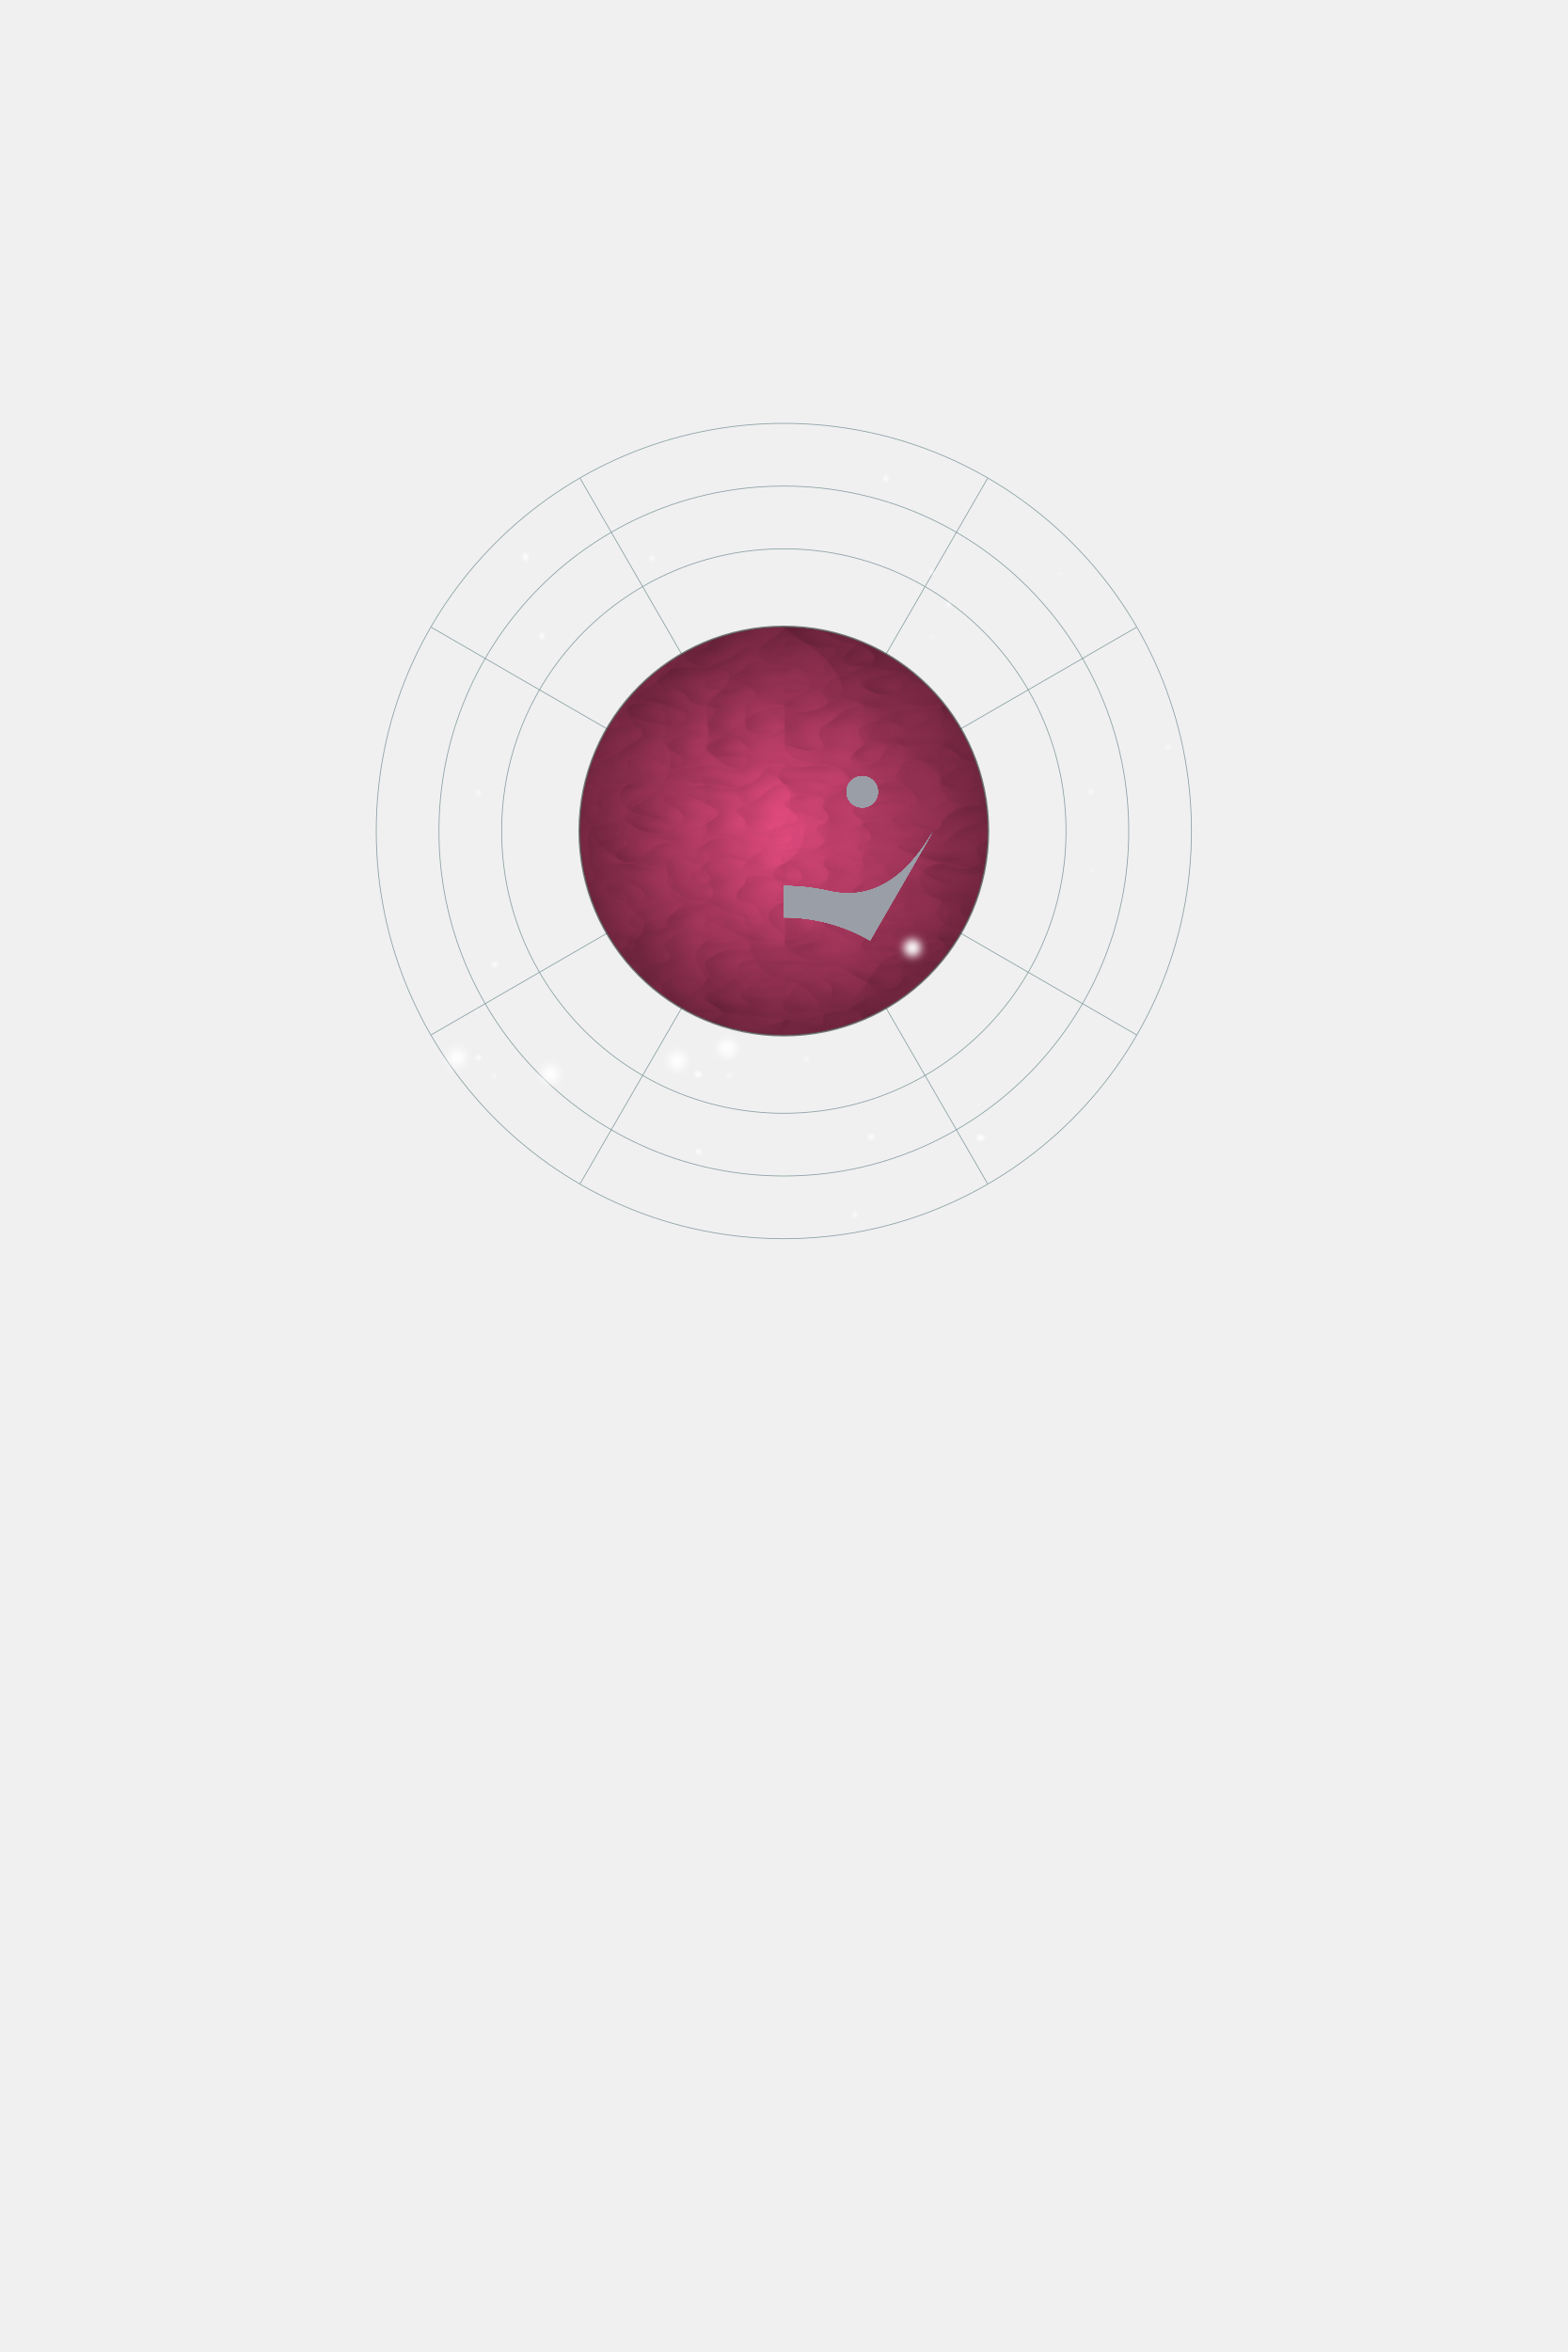
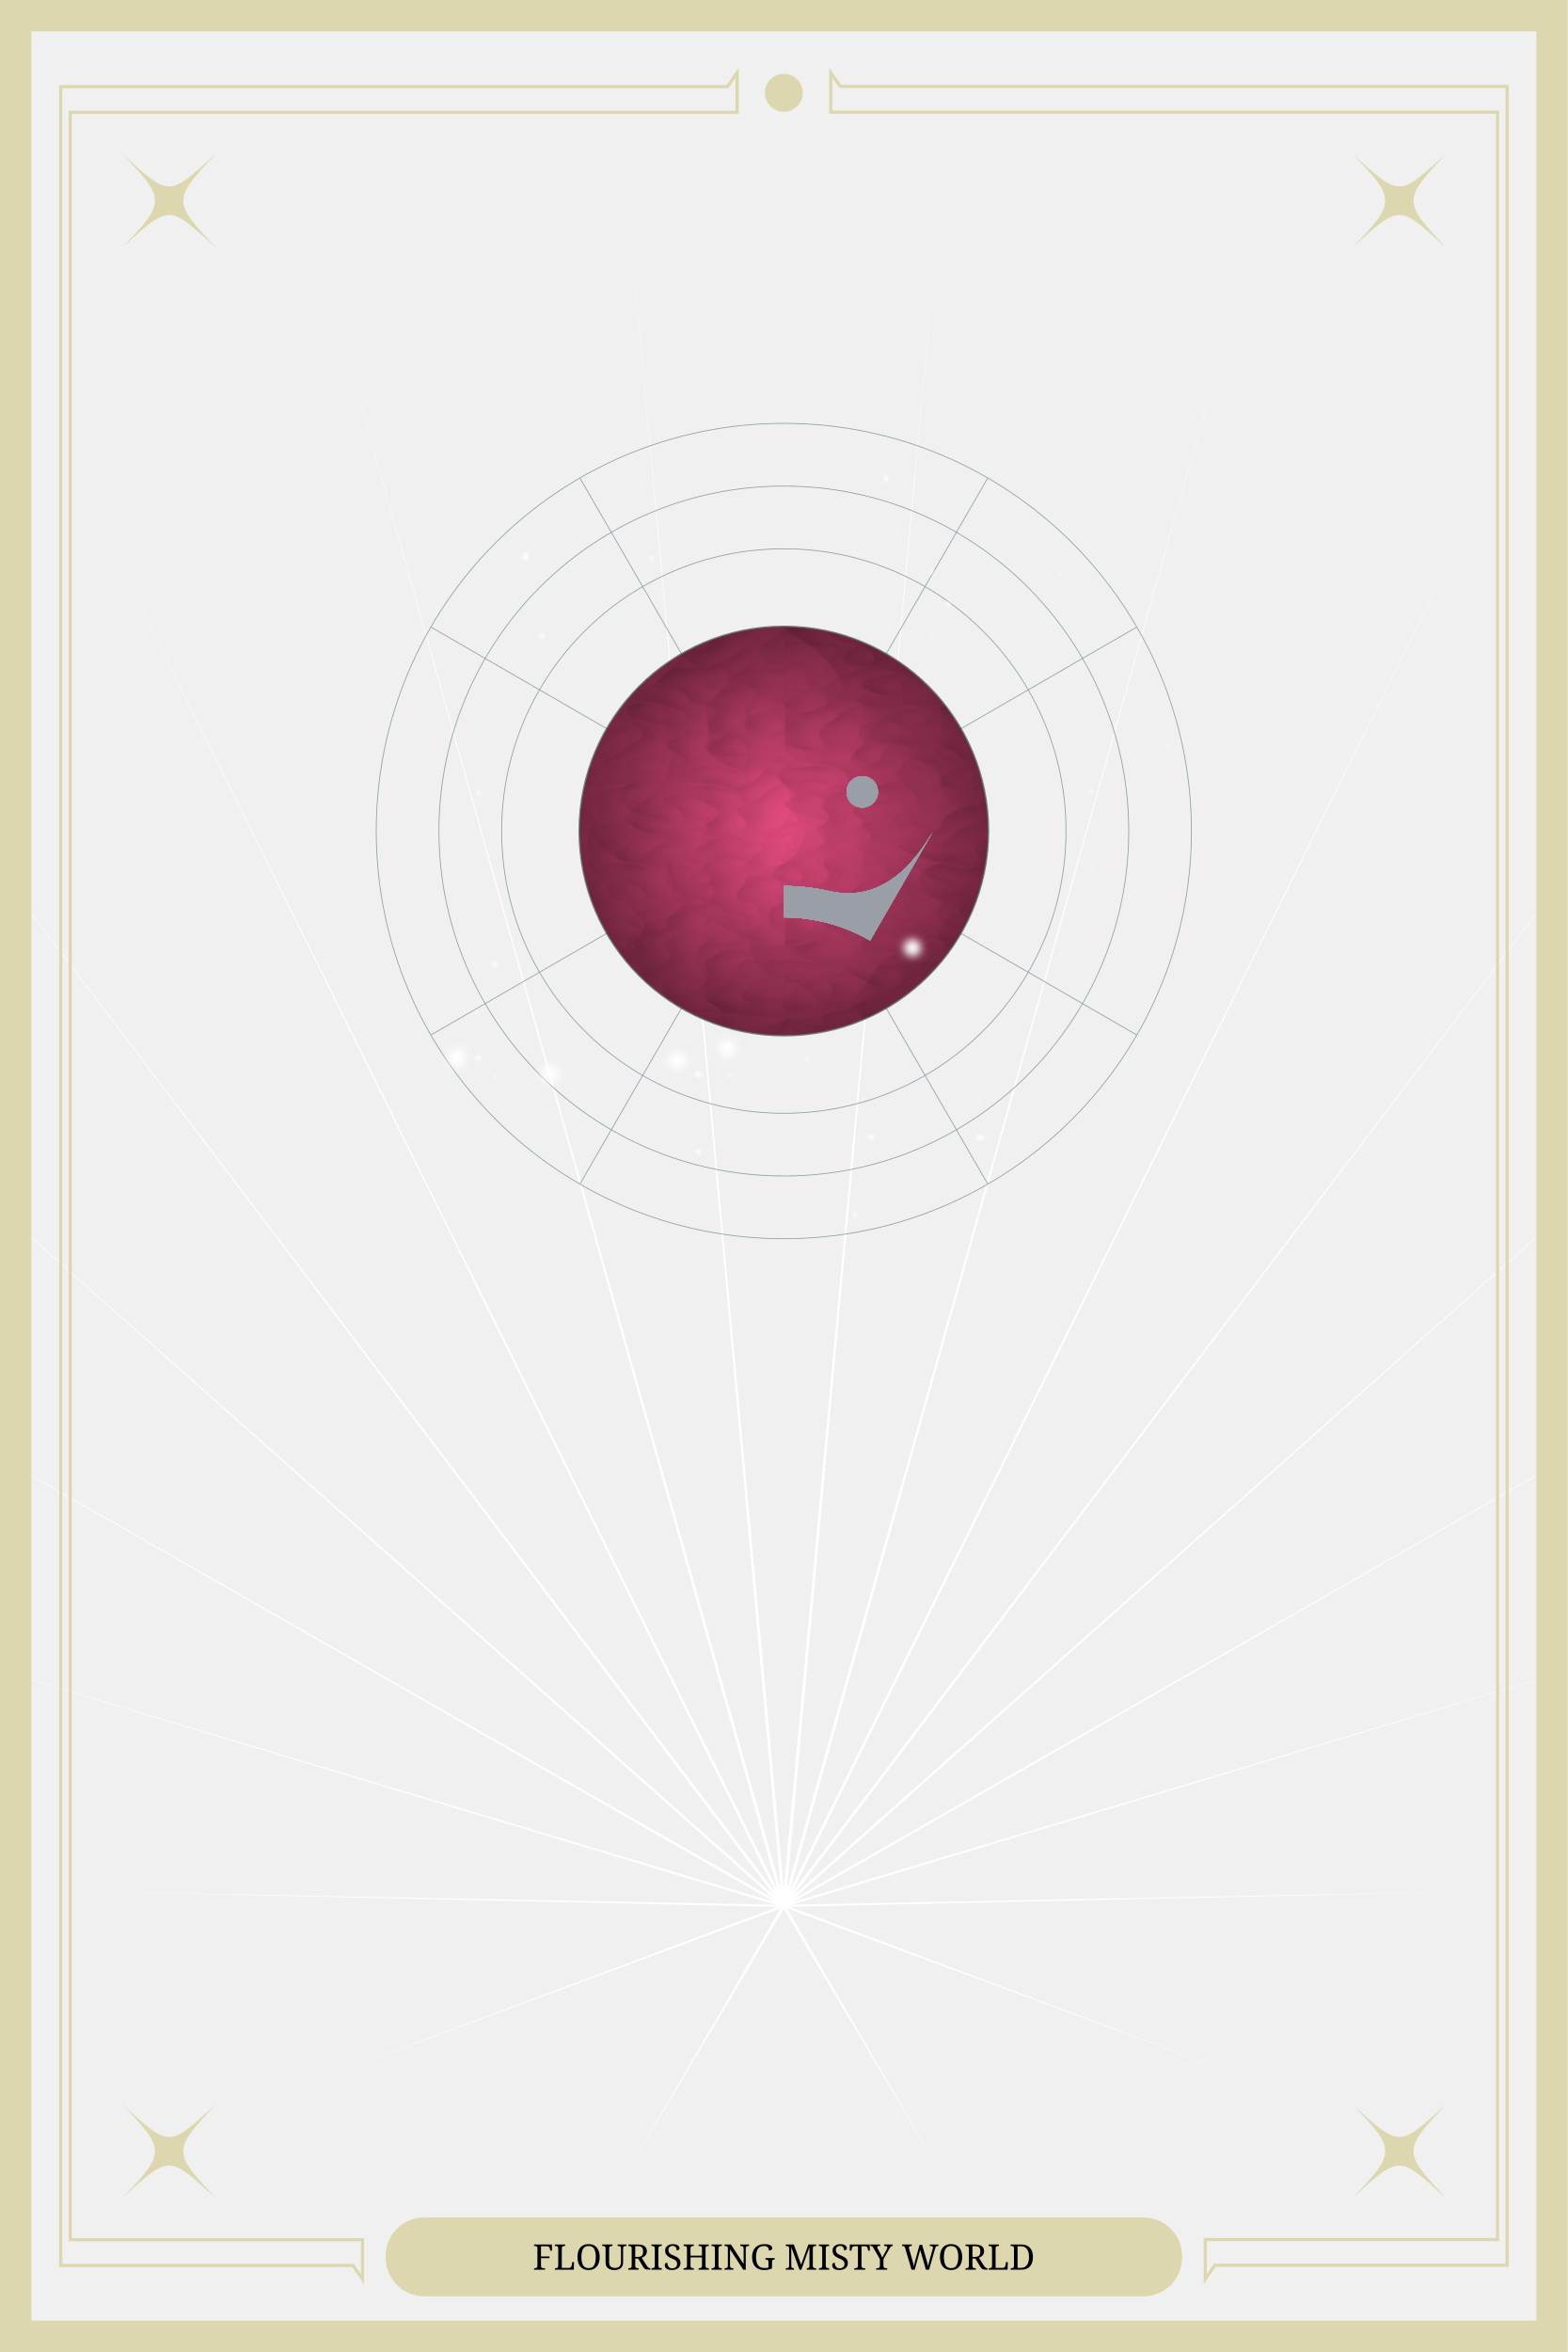
<svg xmlns="http://www.w3.org/2000/svg" version="1.1" viewBox="0 0 2000 3000" style="background: #112211;">
  <style type="text/css">
    .bc{fill:none;stroke:#8BA0A5;}
  </style>
+   <path d="M1000,2434.7l-198.9,334.1l194.9-334.7L422.9,2646l569.6-213.7l-891.4-19.9l888.6,17.1l-1122.4-338.6    l1120.5,335.1l-1243.4-713L987.3,2422L-255.5,1315.5L987.9,2418.1L-132.6,937.5l1122.4,1477L101.1,616l891.4,1795.7L422.9,382.4    l573.2,2027.5L801.1,259.6L1000,2409.3l198.9-2149.7l-194.9,2150.3l573.2-2027.5l-569.6,2029.3L1898.9,616l-888.6,1798.5    l1122.4-1477L1012.1,2418.1l1243.4-1102.6L1012.7,2422l1242.8-709.1l-1243.4,713l1120.5-335.1l-1122.4,338.6l888.6-17.1    l-891.4,19.9l569.6,213.7l-573.2-211.9l194.9,334.7L1000,2434.7z" fill="white" />
  <filter id="stars">
    <feTurbulence baseFrequency="0.1" seed="5" />
    <feColorMatrix values="0 0 0 7 -4  0 0 0 7 -4  0 0 0 7 -4  0 0 0 0 1" />
  </filter>
  <clipPath id="starsclip">
    <circle cx="1000" cy="1060" r="520" />
  </clipPath>
  <mask id="starsmask">
    <g filter="url(#stars)" transform="scale(2)">
      <rect width="100%" height="100%" />
    </g>
  </mask>
  <circle class="bc" cx="1000" cy="1060" r="260" />
  <circle class="bc" cx="1000" cy="1060" r="360" />
  <circle class="bc" cx="1000" cy="1060" r="440" />
  <circle class="bc" cx="1000" cy="1060" r="520" />
  <line class="bc" x1="740" y1="610" x2="1260" y2="1510" />
  <line class="bc" x1="1260" y1="610" x2="740" y2="1510" />
  <line class="bc" x1="1450" y1="800" x2="550" y2="1320" />
  <line class="bc" x1="1450" y1="1320" x2="550" y2="800" />
  <g style="filter: blur(2px);">
    <rect width="100%" height="100%" fill="white" mask="url(#starsmask)" clip-path="url(#starsclip)" />
  </g>
  <clipPath id="stoneclip">
    <circle cx="1000" cy="1060" r="262" />
  </clipPath>
  <filter id="texture">
    <feTurbulence baseFrequency="0.005 0.01" numOctaves="3" seed="1" />
    <feDiffuseLighting lighting-color="crimson" surfaceScale="10">
      <feDistantLight elevation="60" />
    </feDiffuseLighting>
    <feComposite operator="in" in2="SourceGraphic" />
  </filter>
  <radialGradient id="ambientshadow">
    <stop offset="0%" stop-color="hsla(0, 0%, 0%, 0)" />
    <stop offset="100%" stop-color="hsla(0, 0%, 0%, 0.5)" />
  </radialGradient>
  <radialGradient id="sunshadow">
    <stop offset="0%" stop-color="hsla(0, 0%, 0%, 0)" />
    <stop offset="33%" stop-color="hsla(0, 0%, 0%, 0.75)" />
  </radialGradient>
  <circle cx="1000" cy="1060" r="260" filter="url(#texture)" />
  <circle cx="1000" cy="1060" r="262" fill="url(#ambientshadow)" />
  <g clip-path="url(#stoneclip)">
    <g>
      <animateTransform attributeName="transform" attributeType="XML" type="translate" values="0 0;0 -260;0 0" dur="30779326s" begin="-15389663s" repeatCount="indefinite" />
      <circle r="1045" fill="url(#sunshadow)">
        <animateMotion dur="86400s" begin="-43200s" repeatCount="indefinite" path="M 1000 800 A 260 260 0 0 1 1000 1320 A 260 260 0 0 1 1000 800 z" />
      </circle>
    </g>
  </g>
  <g transform="translate(1000 1060)" style="filter: blur(5px);">
    <circle cx="-417" cy=" 289" r="11" fill="white" />
    <circle cx="-136" cy=" 293" r="11" fill="white" />
    <circle cx="-298" cy=" 310" r="11" fill="white" />
    <circle cx=" 164" cy=" 149" r="11" fill="white" />
    <circle cx="-072" cy=" 277" r="11" fill="white" />
  </g>
  <def>
    <path d="M58.769 76.795C110.299 88.07 154.043 62.797 190 0.976L110 139.54C77.184 120.42 37.98 109.915 -3.21719e-05 110.066L-1.0516e-05 70.066C19.718 70.059 39.562 72.332 58.769 76.795Z" fill="#9A9EA7" id="h0" />
    <circle cx="100" cy="-50" r="20" fill="#9A9EA7" id="h1" />
  </def>
  <g transform="translate(1000 1060)">
-     <g style="transform: rotate(calc(0 * 15deg)) translateY(-700px);">
+     <g style="transform: rotate(calc(0 * 15deg)) translateY(-600px);">
      <use href="#h0" />
    </g>
-     <g style="transform: rotate(calc(1 * 15deg)) translateY(-700px);">
+     <g style="transform: rotate(calc(1 * 15deg)) translateY(-600px);">
      <use href="#h1" />
    </g>
-     <g style="transform: rotate(calc(2 * 15deg)) translateY(-700px);">
+     <g style="transform: rotate(calc(2 * 15deg)) translateY(-600px);">
      <use href="#h0" />
    </g>
-     <g style="transform: rotate(calc(3 * 15deg)) translateY(-700px);">
+     <g style="transform: rotate(calc(3 * 15deg)) translateY(-600px);">
      <use href="#h1" />
    </g>
-     <g style="transform: rotate(calc(4 * 15deg)) translateY(-700px);">
+     <g style="transform: rotate(calc(4 * 15deg)) translateY(-600px);">
      <use href="#h0" />
    </g>
-     <g style="transform: rotate(calc(5 * 15deg)) translateY(-700px);">
+     <g style="transform: rotate(calc(5 * 15deg)) translateY(-600px);">
      <use href="#h1" />
    </g>
-     <g style="transform: rotate(calc(6 * 15deg)) translateY(-700px);">
+     <g style="transform: rotate(calc(6 * 15deg)) translateY(-600px);">
      <use href="#h0" />
    </g>
-     <g style="transform: rotate(calc(7 * 15deg)) translateY(-700px);">
+     <g style="transform: rotate(calc(7 * 15deg)) translateY(-600px);">
      <use href="#h1" />
    </g>
-     <g style="transform: rotate(calc(8 * 15deg)) translateY(-700px);">
+     <g style="transform: rotate(calc(8 * 15deg)) translateY(-600px);">
      <use href="#h0" />
    </g>
-     <g style="transform: rotate(calc(9 * 15deg)) translateY(-700px);">
+     <g style="transform: rotate(calc(9 * 15deg)) translateY(-600px);">
      <use href="#h1" />
    </g>
-     <g style="transform: rotate(calc(10 * 15deg)) translateY(-700px);">
+     <g style="transform: rotate(calc(10 * 15deg)) translateY(-600px);">
      <use href="#h0" />
    </g>
-     <g style="transform: rotate(calc(11 * 15deg)) translateY(-700px);">
+     <g style="transform: rotate(calc(11 * 15deg)) translateY(-600px);">
      <use href="#h1" />
    </g>
-     <g style="transform: rotate(calc(12 * 15deg)) translateY(-700px);">
+     <g style="transform: rotate(calc(12 * 15deg)) translateY(-600px);">
      <use href="#h0" />
    </g>
-     <g style="transform: rotate(calc(13 * 15deg)) translateY(-700px);">
+     <g style="transform: rotate(calc(13 * 15deg)) translateY(-600px);">
      <use href="#h1" />
    </g>
-     <g style="transform: rotate(calc(14 * 15deg)) translateY(-700px);">
+     <g style="transform: rotate(calc(14 * 15deg)) translateY(-600px);">
      <use href="#h0" />
    </g>
-     <g style="transform: rotate(calc(15 * 15deg)) translateY(-700px);">
+     <g style="transform: rotate(calc(15 * 15deg)) translateY(-600px);">
      <use href="#h1" />
    </g>
-     <g style="transform: rotate(calc(16 * 15deg)) translateY(-700px);">
+     <g style="transform: rotate(calc(16 * 15deg)) translateY(-600px);">
      <use href="#h0" />
    </g>
-     <g style="transform: rotate(calc(17 * 15deg)) translateY(-700px);">
+     <g style="transform: rotate(calc(17 * 15deg)) translateY(-600px);">
      <use href="#h1" />
    </g>
-     <g style="transform: rotate(calc(18 * 15deg)) translateY(-700px);">
+     <g style="transform: rotate(calc(18 * 15deg)) translateY(-600px);">
      <use href="#h0" />
    </g>
-     <g style="transform: rotate(calc(19 * 15deg)) translateY(-700px);">
+     <g style="transform: rotate(calc(19 * 15deg)) translateY(-600px);">
      <use href="#h1" />
    </g>
-     <g style="transform: rotate(calc(20 * 15deg)) translateY(-700px);">
+     <g style="transform: rotate(calc(20 * 15deg)) translateY(-600px);">
      <use href="#h0" />
    </g>
-     <g style="transform: rotate(calc(21 * 15deg)) translateY(-700px);">
+     <g style="transform: rotate(calc(21 * 15deg)) translateY(-600px);">
      <use href="#h1" />
    </g>
-     <g style="transform: rotate(calc(22 * 15deg)) translateY(-700px);">
+     <g style="transform: rotate(calc(22 * 15deg)) translateY(-600px);">
      <use href="#h0" />
    </g>
-     <g style="transform: rotate(calc(23 * 15deg)) translateY(-700px);">
+     <g style="transform: rotate(calc(23 * 15deg)) translateY(-600px);">
      <use href="#h1" />
    </g>
  </g>
+   <style type="text/css">
+   .st0{fill:none;stroke:#DCD7AF;stroke-width:4;stroke-miterlimit:10;}
+   .st1{fill:#DCD7AF;}
+ </style>
+   <symbol id="Frame_border" viewBox="-433.4 -1413.6 866.8 2827.1">
+     <path class="st0" d="M419.3,1389.5l12.1,17.6v-17.6v-32.8h-850.7v-2713.5h372.9v-32.8v-17.6l-12.1,17.6h-372.9v32.8v2713.5v32.8   H419.3z" />
+   </symbol>
+   <symbol id="Star" viewBox="-59.9 -59.9 119.8 119.8">
+     <path class="st1" d="M59.9,59.9C-0.6,5.8,2.8,3-59.8,59.9c56.3-58,55.5-62-0.1-119.7C2.8-2.9-0.7-5.6,59.8-59.9   C5.4-1.5,3.6,0.7,59.9,59.9z" />
+   </symbol>
+   <g id="frame">
+     <g>
+       <path class="st1" d="M1960,40v2920H40V40H1960 M2000,0H0v3000h2000V0L2000,0z" />
+     </g>
+     <use href="#Frame_border" width="866.8" height="2827.1" x="-433.4" y="-1413.6" transform="matrix(1 0 0 -1 508.8714 1500.001)" />
+     <use href="#Frame_border" width="866.8" height="2827.1" x="-433.4" y="-1413.6" transform="matrix(-1 0 0 -1 1491.258 1499.773)" />
+     <circle class="st1" cx="1000" cy="118.4" r="24.2" />
+     <use href="#Star" width="119.8" height="119.8" x="-59.9" y="-59.9" transform="matrix(1 0 0 -1 215.571 256.0737)" />
+     <use href="#Star" width="119.8" height="119.8" x="-59.9" y="-59.9" transform="matrix(1 0 0 -1 1785.036 256.0737)" />
+     <use href="#Star" width="119.8" height="119.8" x="-59.9" y="-59.9" transform="matrix(1 0 0 -1 215.571 2744.023)" />
+     <use href="#Star" width="119.8" height="119.8" x="-59.9" y="-59.9" transform="matrix(1 0 0 -1 1785.036 2744.023)" />
+     <path class="st1" d="M541.3,2828.4h917.5c27.2,0,49.3,22.1,49.3,49.3v2c0,27.2-22.1,49.3-49.3,49.3H541.3   c-27.2,0-49.3-22.1-49.3-49.3v-2C491.9,2850.5,514,2828.4,541.3,2828.4z" />
+     <text text-anchor="middle" x="1000" y="2895" style="font: 45px serif;">FLOURISHING MISTY WORLD</text>
+   </g>
</svg>
